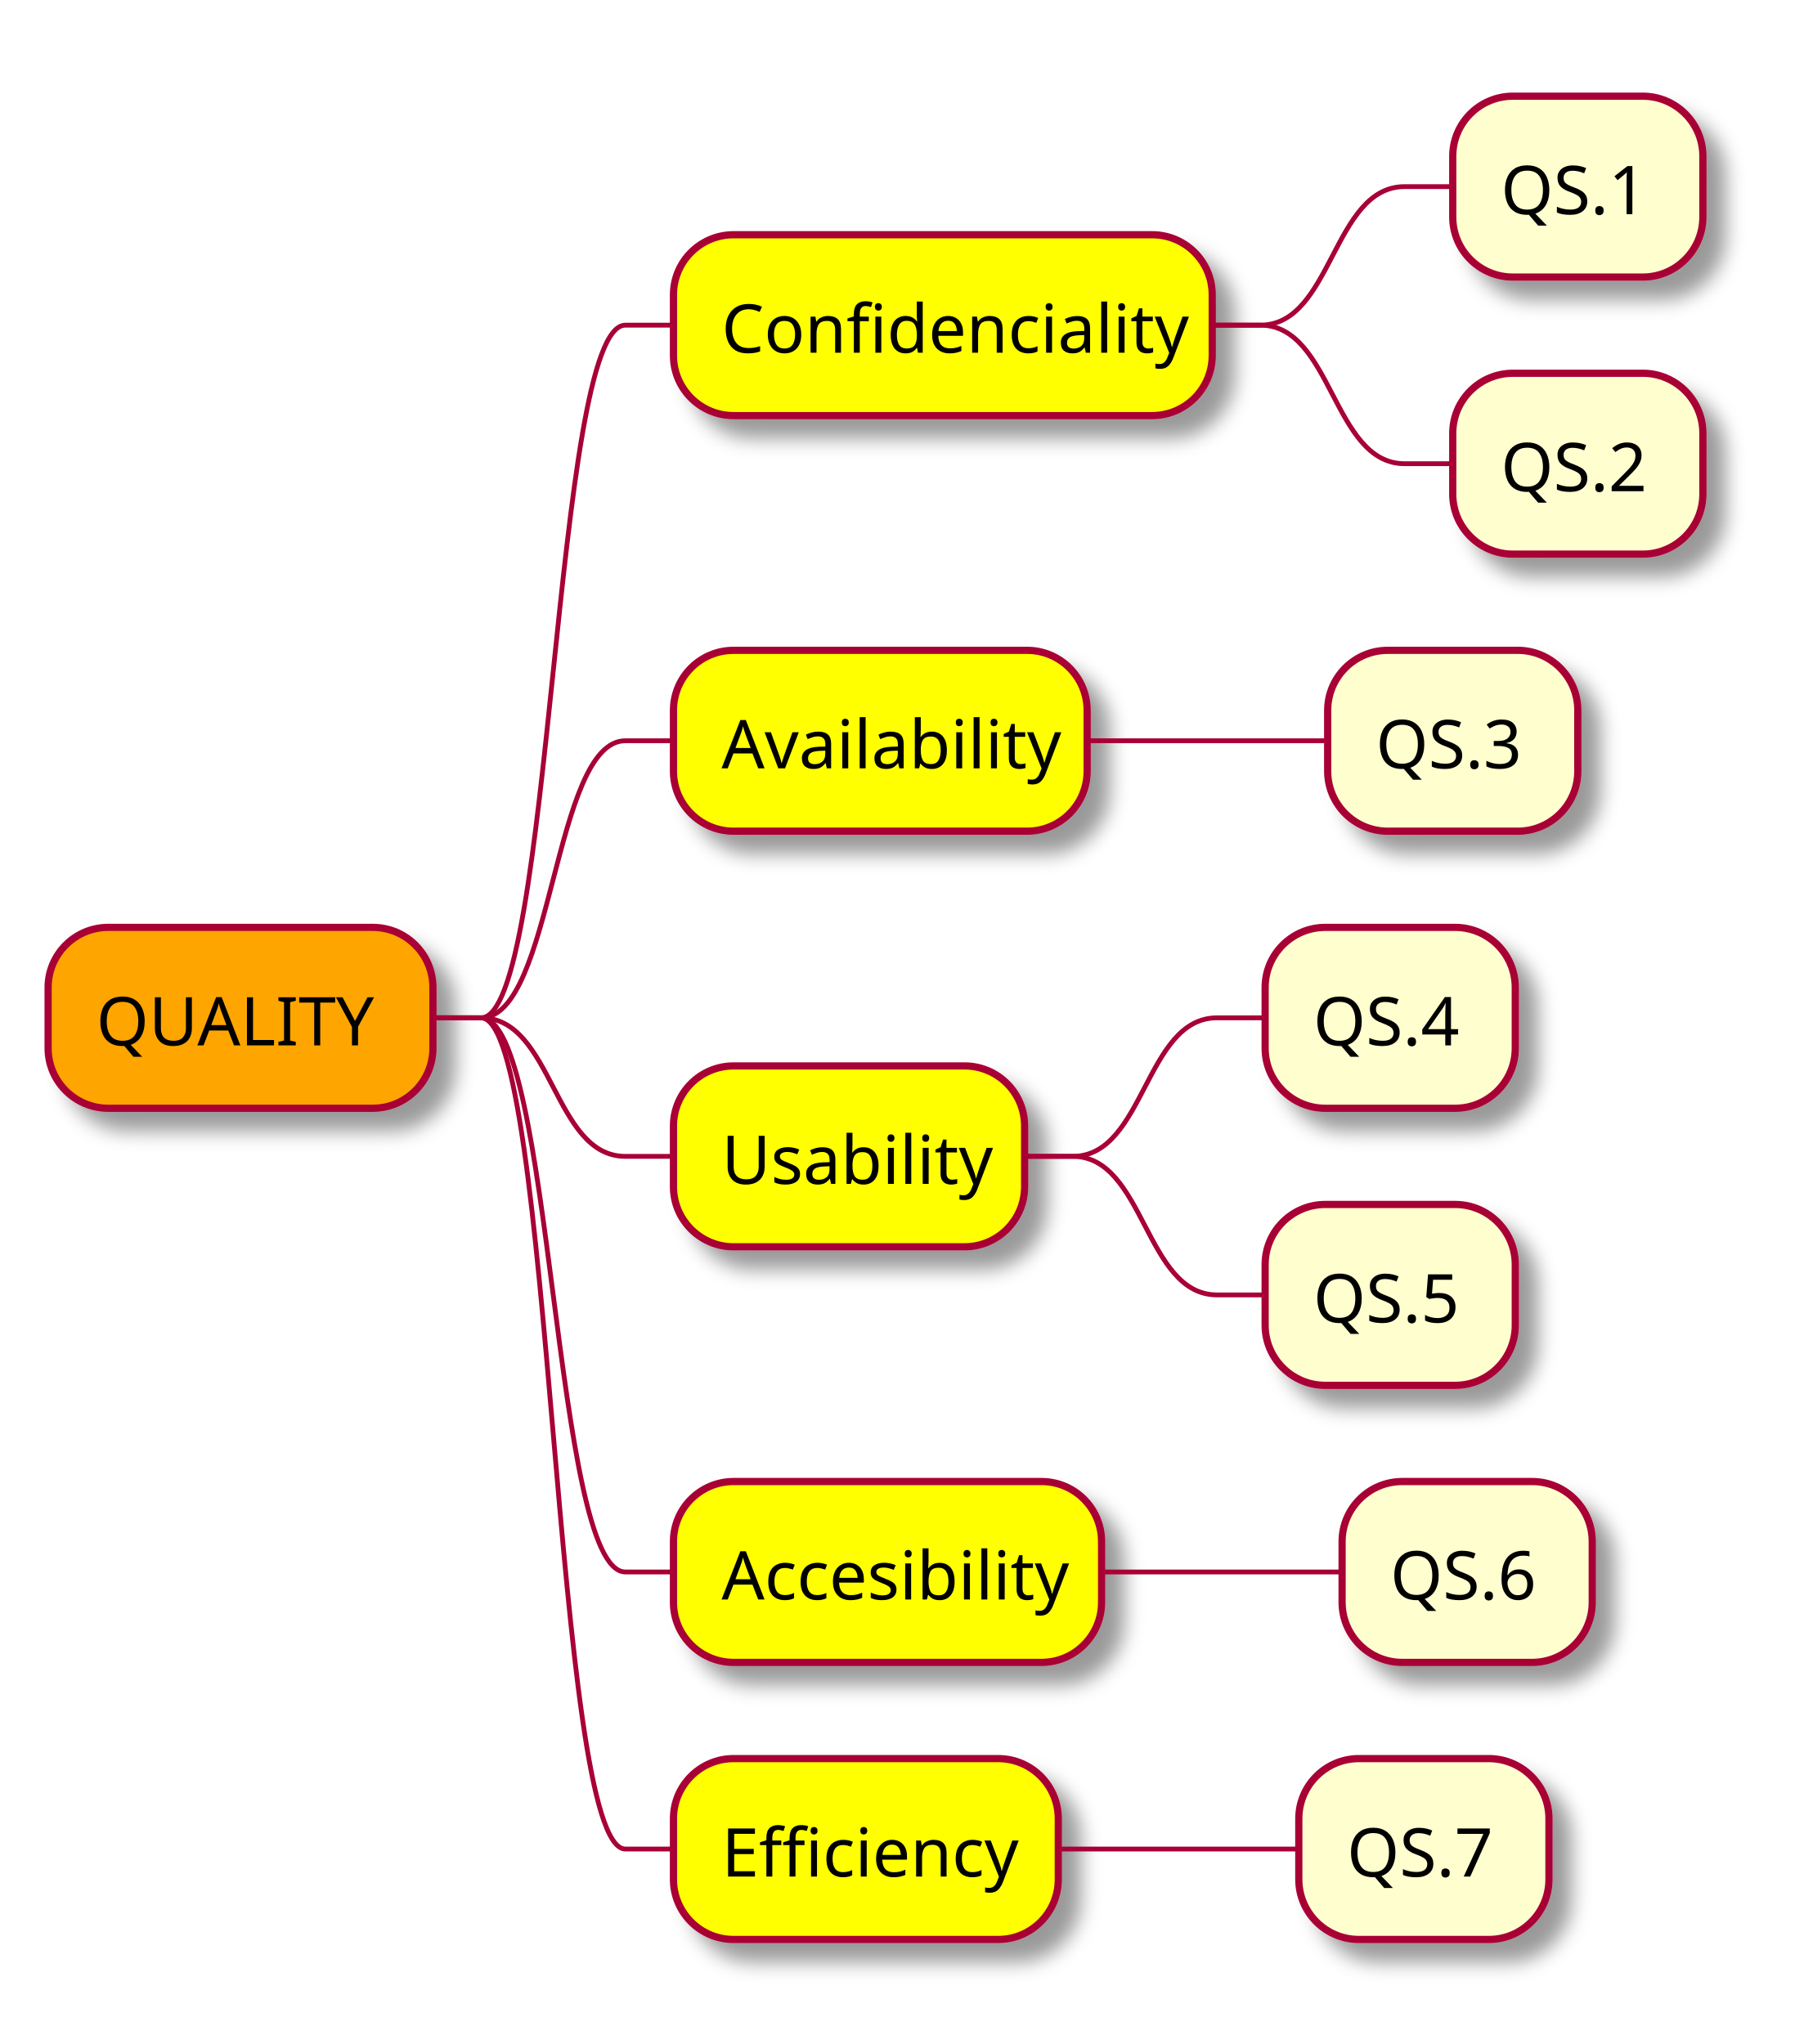
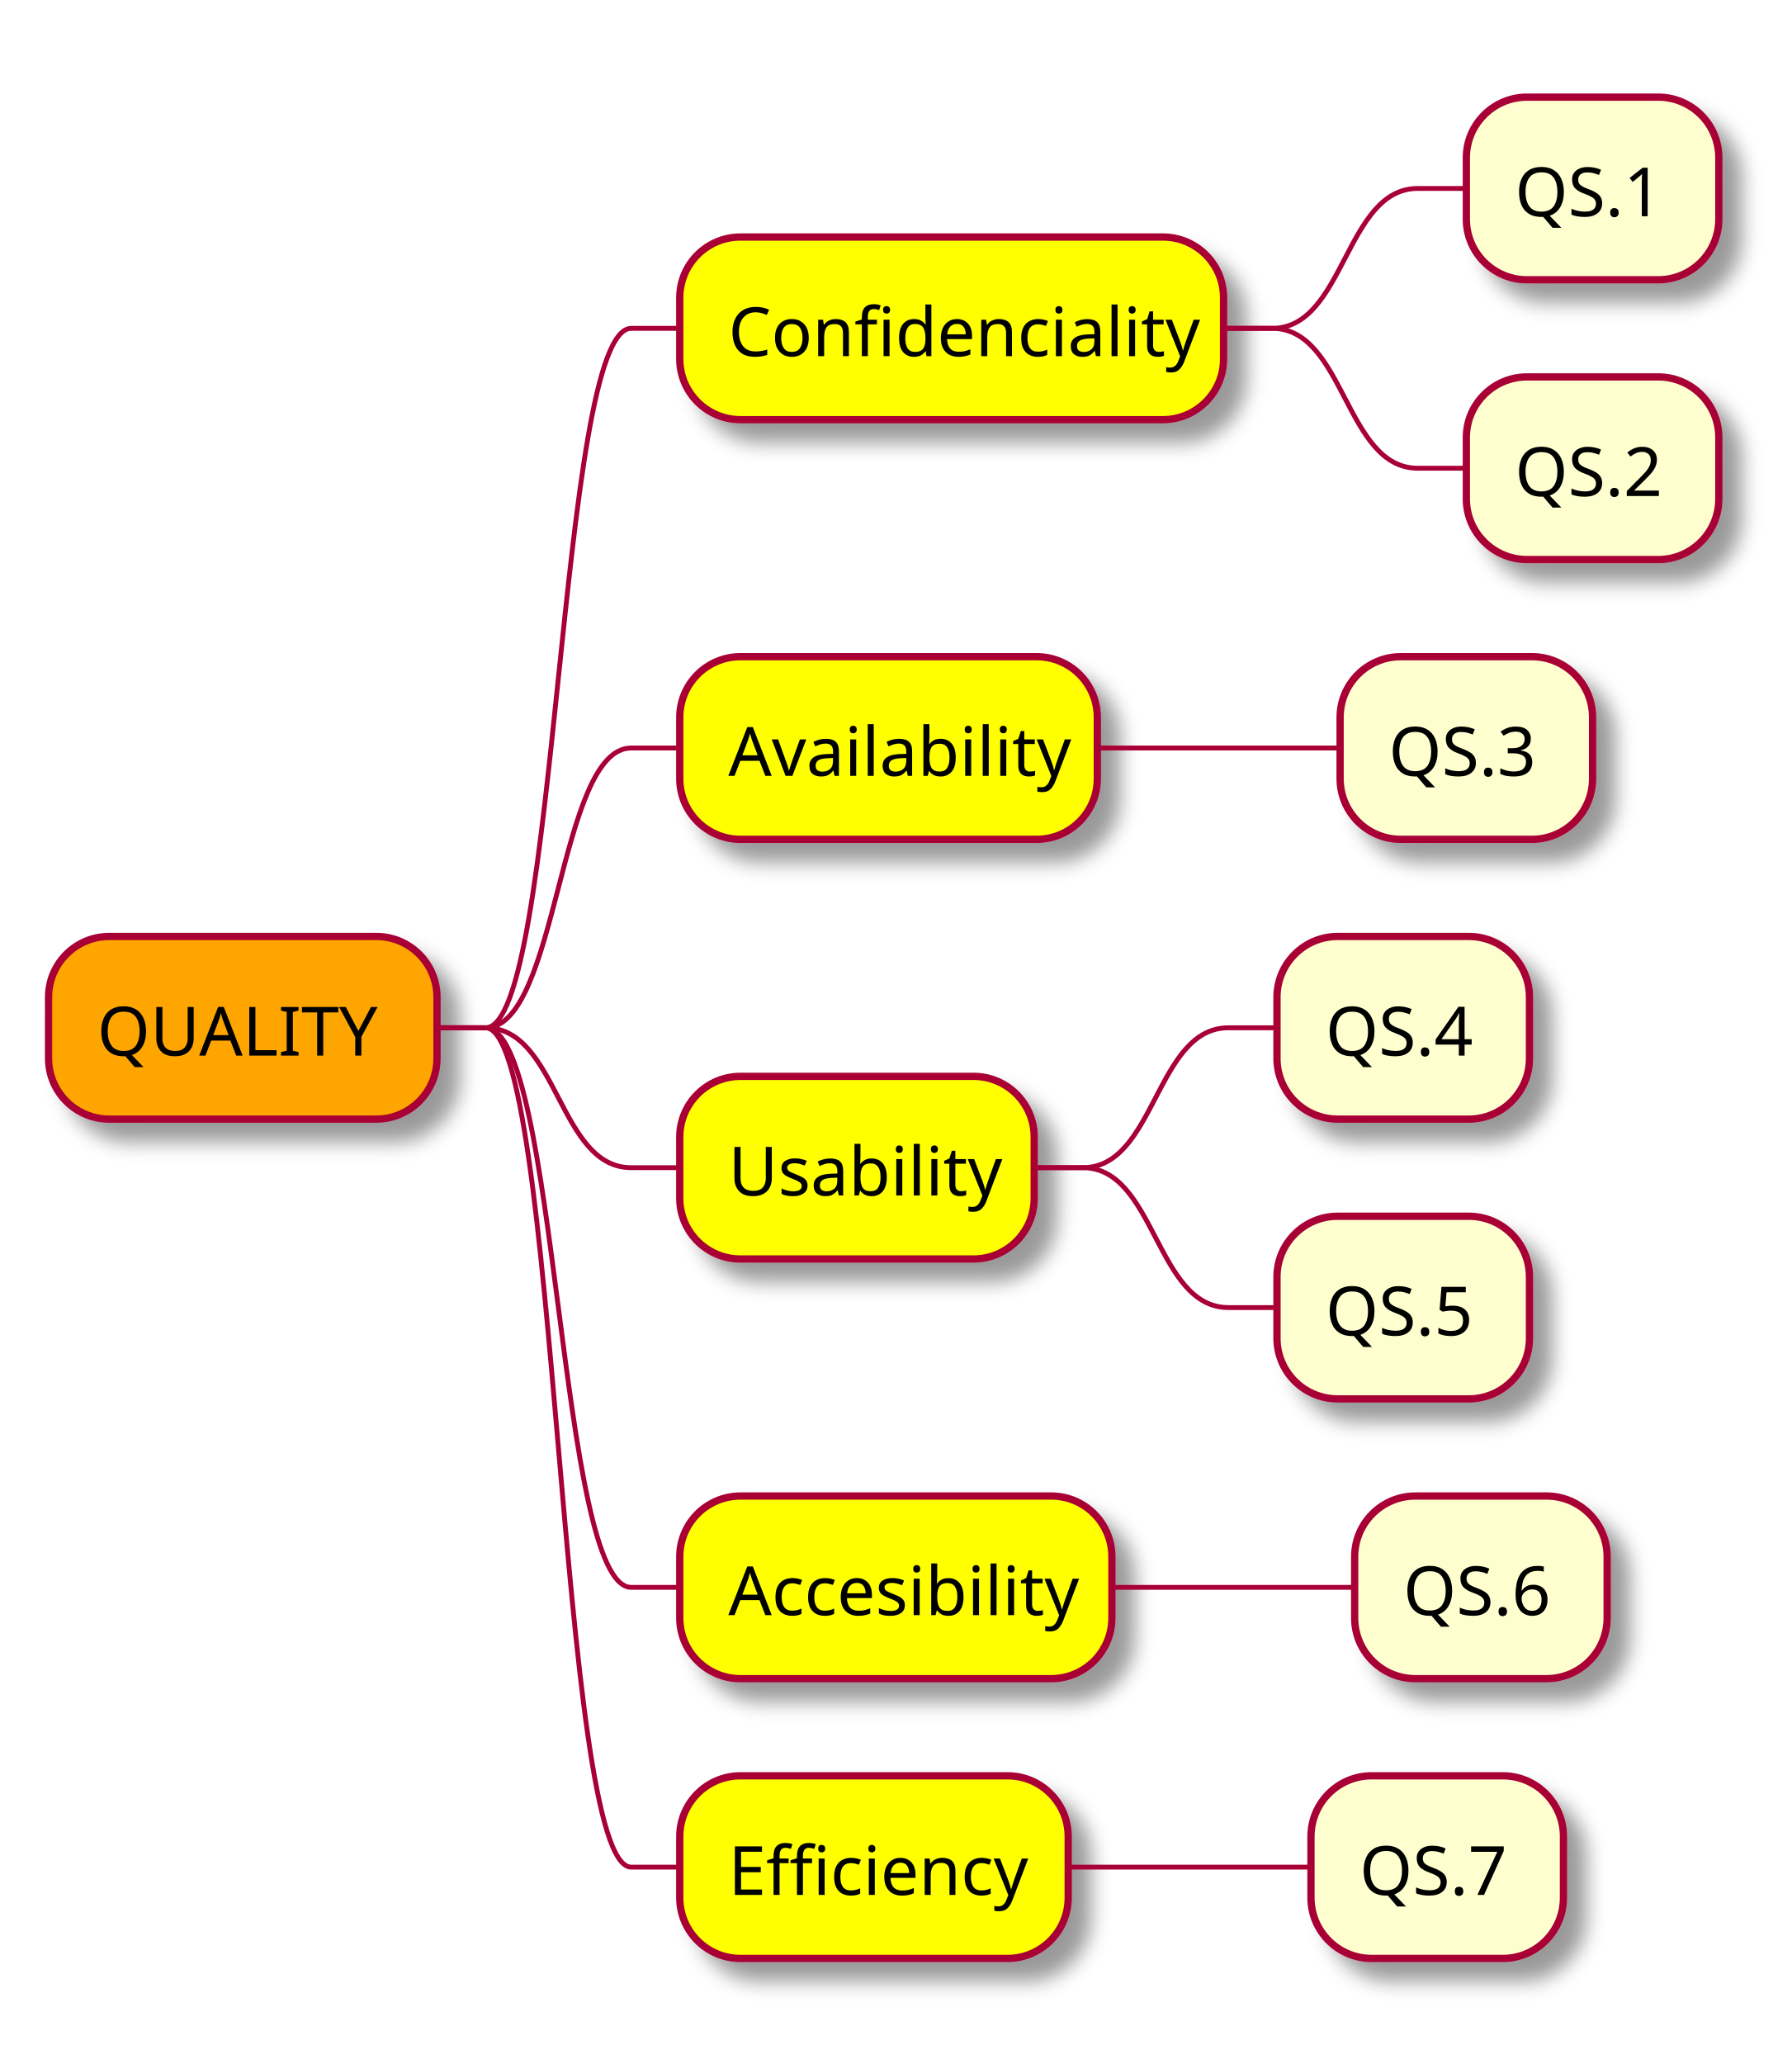
- <svg xmlns="http://www.w3.org/2000/svg" contentScriptType="application/ecmascript" contentStyleType="text/css" height="425px" preserveAspectRatio="none" style="width:373px;height:425px;background:#FFFFFF;" version="1.1" viewBox="0 0 373 425" width="373px" zoomAndPan="magnify">
+ <svg xmlns="http://www.w3.org/2000/svg" contentScriptType="application/ecmascript" contentStyleType="text/css" height="425px" preserveAspectRatio="none" style="width:369px;height:425px;background:#FFFFFF;" version="1.1" viewBox="0 0 369 425" width="369px" zoomAndPan="magnify">
  <defs>
    <filter height="300%" id="f1iyddrcvkeajc" width="300%" x="-1" y="-1">
      <feGaussianBlur result="blurOut" stdDeviation="2.0" />
      <feColorMatrix in="blurOut" result="blurOut2" type="matrix" values="0 0 0 0 0 0 0 0 0 0 0 0 0 0 0 0 0 0 .4 0" />
      <feOffset dx="4.0" dy="4.0" in="blurOut2" result="blurOut3" />
      <feBlend in="SourceGraphic" in2="blurOut3" mode="normal" />
    </filter>
  </defs>
  <g>
    <rect fill="#FFA500" filter="url(#f1iyddrcvkeajc)" height="37.609" rx="12.5" ry="12.5" style="stroke:#A80036;stroke-width:1.5;" width="80" x="10" y="192.828" />
    <text fill="#000000" font-family="sans-serif" font-size="14" lengthAdjust="spacing" textLength="60" x="20" y="217.361">QUALITY</text>
    <rect fill="#FFFF00" filter="url(#f1iyddrcvkeajc)" height="37.609" rx="12.5" ry="12.5" style="stroke:#A80036;stroke-width:1.5;" width="112" x="140" y="48.805" />
    <text fill="#000000" font-family="sans-serif" font-size="14" lengthAdjust="spacing" textLength="92" x="150" y="73.338">Confidenciality</text>
    <rect fill="#FEFECE" filter="url(#f1iyddrcvkeajc)" height="37.609" rx="12.5" ry="12.5" style="stroke:#A80036;stroke-width:1.5;" width="52" x="302" y="20" />
    <text fill="#000000" font-family="sans-serif" font-size="14" lengthAdjust="spacing" textLength="32" x="312" y="44.533">QS.1</text>
    <path d="M252,67.609 L262,67.609 C277,67.609 277,38.805 292,38.805 L302,38.805 " fill="none" style="stroke:#A80036;stroke-width:1.0;" />
    <rect fill="#FEFECE" filter="url(#f1iyddrcvkeajc)" height="37.609" rx="12.5" ry="12.5" style="stroke:#A80036;stroke-width:1.5;" width="52" x="302" y="77.609" />
    <text fill="#000000" font-family="sans-serif" font-size="14" lengthAdjust="spacing" textLength="32" x="312" y="102.143">QS.2</text>
    <path d="M252,67.609 L262,67.609 C277,67.609 277,96.414 292,96.414 L302,96.414 " fill="none" style="stroke:#A80036;stroke-width:1.0;" />
    <path d="M90,211.633 L100,211.633 C115,211.633 115,67.609 130,67.609 L140,67.609 " fill="none" style="stroke:#A80036;stroke-width:1.0;" />
    <rect fill="#FFFF00" filter="url(#f1iyddrcvkeajc)" height="37.609" rx="12.5" ry="12.5" style="stroke:#A80036;stroke-width:1.5;" width="86" x="140" y="135.219" />
    <text fill="#000000" font-family="sans-serif" font-size="14" lengthAdjust="spacing" textLength="66" x="150" y="159.752">Availability</text>
    <rect fill="#FEFECE" filter="url(#f1iyddrcvkeajc)" height="37.609" rx="12.5" ry="12.5" style="stroke:#A80036;stroke-width:1.5;" width="52" x="276" y="135.219" />
    <text fill="#000000" font-family="sans-serif" font-size="14" lengthAdjust="spacing" textLength="32" x="286" y="159.752">QS.3</text>
    <path d="M226,154.023 L236,154.023 C251,154.023 251,154.023 266,154.023 L276,154.023 " fill="none" style="stroke:#A80036;stroke-width:1.0;" />
    <path d="M90,211.633 L100,211.633 C115,211.633 115,154.023 130,154.023 L140,154.023 " fill="none" style="stroke:#A80036;stroke-width:1.0;" />
    <rect fill="#FFFF00" filter="url(#f1iyddrcvkeajc)" height="37.609" rx="12.5" ry="12.5" style="stroke:#A80036;stroke-width:1.5;" width="73" x="140" y="221.633" />
    <text fill="#000000" font-family="sans-serif" font-size="14" lengthAdjust="spacing" textLength="53" x="150" y="246.166">Usability</text>
    <rect fill="#FEFECE" filter="url(#f1iyddrcvkeajc)" height="37.609" rx="12.5" ry="12.5" style="stroke:#A80036;stroke-width:1.5;" width="52" x="263" y="192.828" />
    <text fill="#000000" font-family="sans-serif" font-size="14" lengthAdjust="spacing" textLength="32" x="273" y="217.361">QS.4</text>
    <path d="M213,240.438 L223,240.438 C238,240.438 238,211.633 253,211.633 L263,211.633 " fill="none" style="stroke:#A80036;stroke-width:1.0;" />
    <rect fill="#FEFECE" filter="url(#f1iyddrcvkeajc)" height="37.609" rx="12.5" ry="12.5" style="stroke:#A80036;stroke-width:1.5;" width="52" x="263" y="250.438" />
    <text fill="#000000" font-family="sans-serif" font-size="14" lengthAdjust="spacing" textLength="32" x="273" y="274.971">QS.5</text>
    <path d="M213,240.438 L223,240.438 C238,240.438 238,269.242 253,269.242 L263,269.242 " fill="none" style="stroke:#A80036;stroke-width:1.0;" />
    <path d="M90,211.633 L100,211.633 C115,211.633 115,240.438 130,240.438 L140,240.438 " fill="none" style="stroke:#A80036;stroke-width:1.0;" />
    <rect fill="#FFFF00" filter="url(#f1iyddrcvkeajc)" height="37.609" rx="12.5" ry="12.5" style="stroke:#A80036;stroke-width:1.5;" width="89" x="140" y="308.047" />
    <text fill="#000000" font-family="sans-serif" font-size="14" lengthAdjust="spacing" textLength="69" x="150" y="332.58">Accesibility</text>
    <rect fill="#FEFECE" filter="url(#f1iyddrcvkeajc)" height="37.609" rx="12.5" ry="12.5" style="stroke:#A80036;stroke-width:1.5;" width="52" x="279" y="308.047" />
    <text fill="#000000" font-family="sans-serif" font-size="14" lengthAdjust="spacing" textLength="32" x="289" y="332.58">QS.6</text>
    <path d="M229,326.852 L239,326.852 C254,326.852 254,326.852 269,326.852 L279,326.852 " fill="none" style="stroke:#A80036;stroke-width:1.0;" />
    <path d="M90,211.633 L100,211.633 C115,211.633 115,326.852 130,326.852 L140,326.852 " fill="none" style="stroke:#A80036;stroke-width:1.0;" />
    <rect fill="#FFFF00" filter="url(#f1iyddrcvkeajc)" height="37.609" rx="12.5" ry="12.5" style="stroke:#A80036;stroke-width:1.5;" width="80" x="140" y="365.656" />
    <text fill="#000000" font-family="sans-serif" font-size="14" lengthAdjust="spacing" textLength="60" x="150" y="390.19">Efficiency</text>
    <rect fill="#FEFECE" filter="url(#f1iyddrcvkeajc)" height="37.609" rx="12.5" ry="12.5" style="stroke:#A80036;stroke-width:1.5;" width="52" x="270" y="365.656" />
    <text fill="#000000" font-family="sans-serif" font-size="14" lengthAdjust="spacing" textLength="32" x="280" y="390.19">QS.7</text>
    <path d="M220,384.461 L230,384.461 C245,384.461 245,384.461 260,384.461 L270,384.461 " fill="none" style="stroke:#A80036;stroke-width:1.0;" />
    <path d="M90,211.633 L100,211.633 C115,211.633 115,384.461 130,384.461 L140,384.461 " fill="none" style="stroke:#A80036;stroke-width:1.0;" />
  </g>
</svg>
